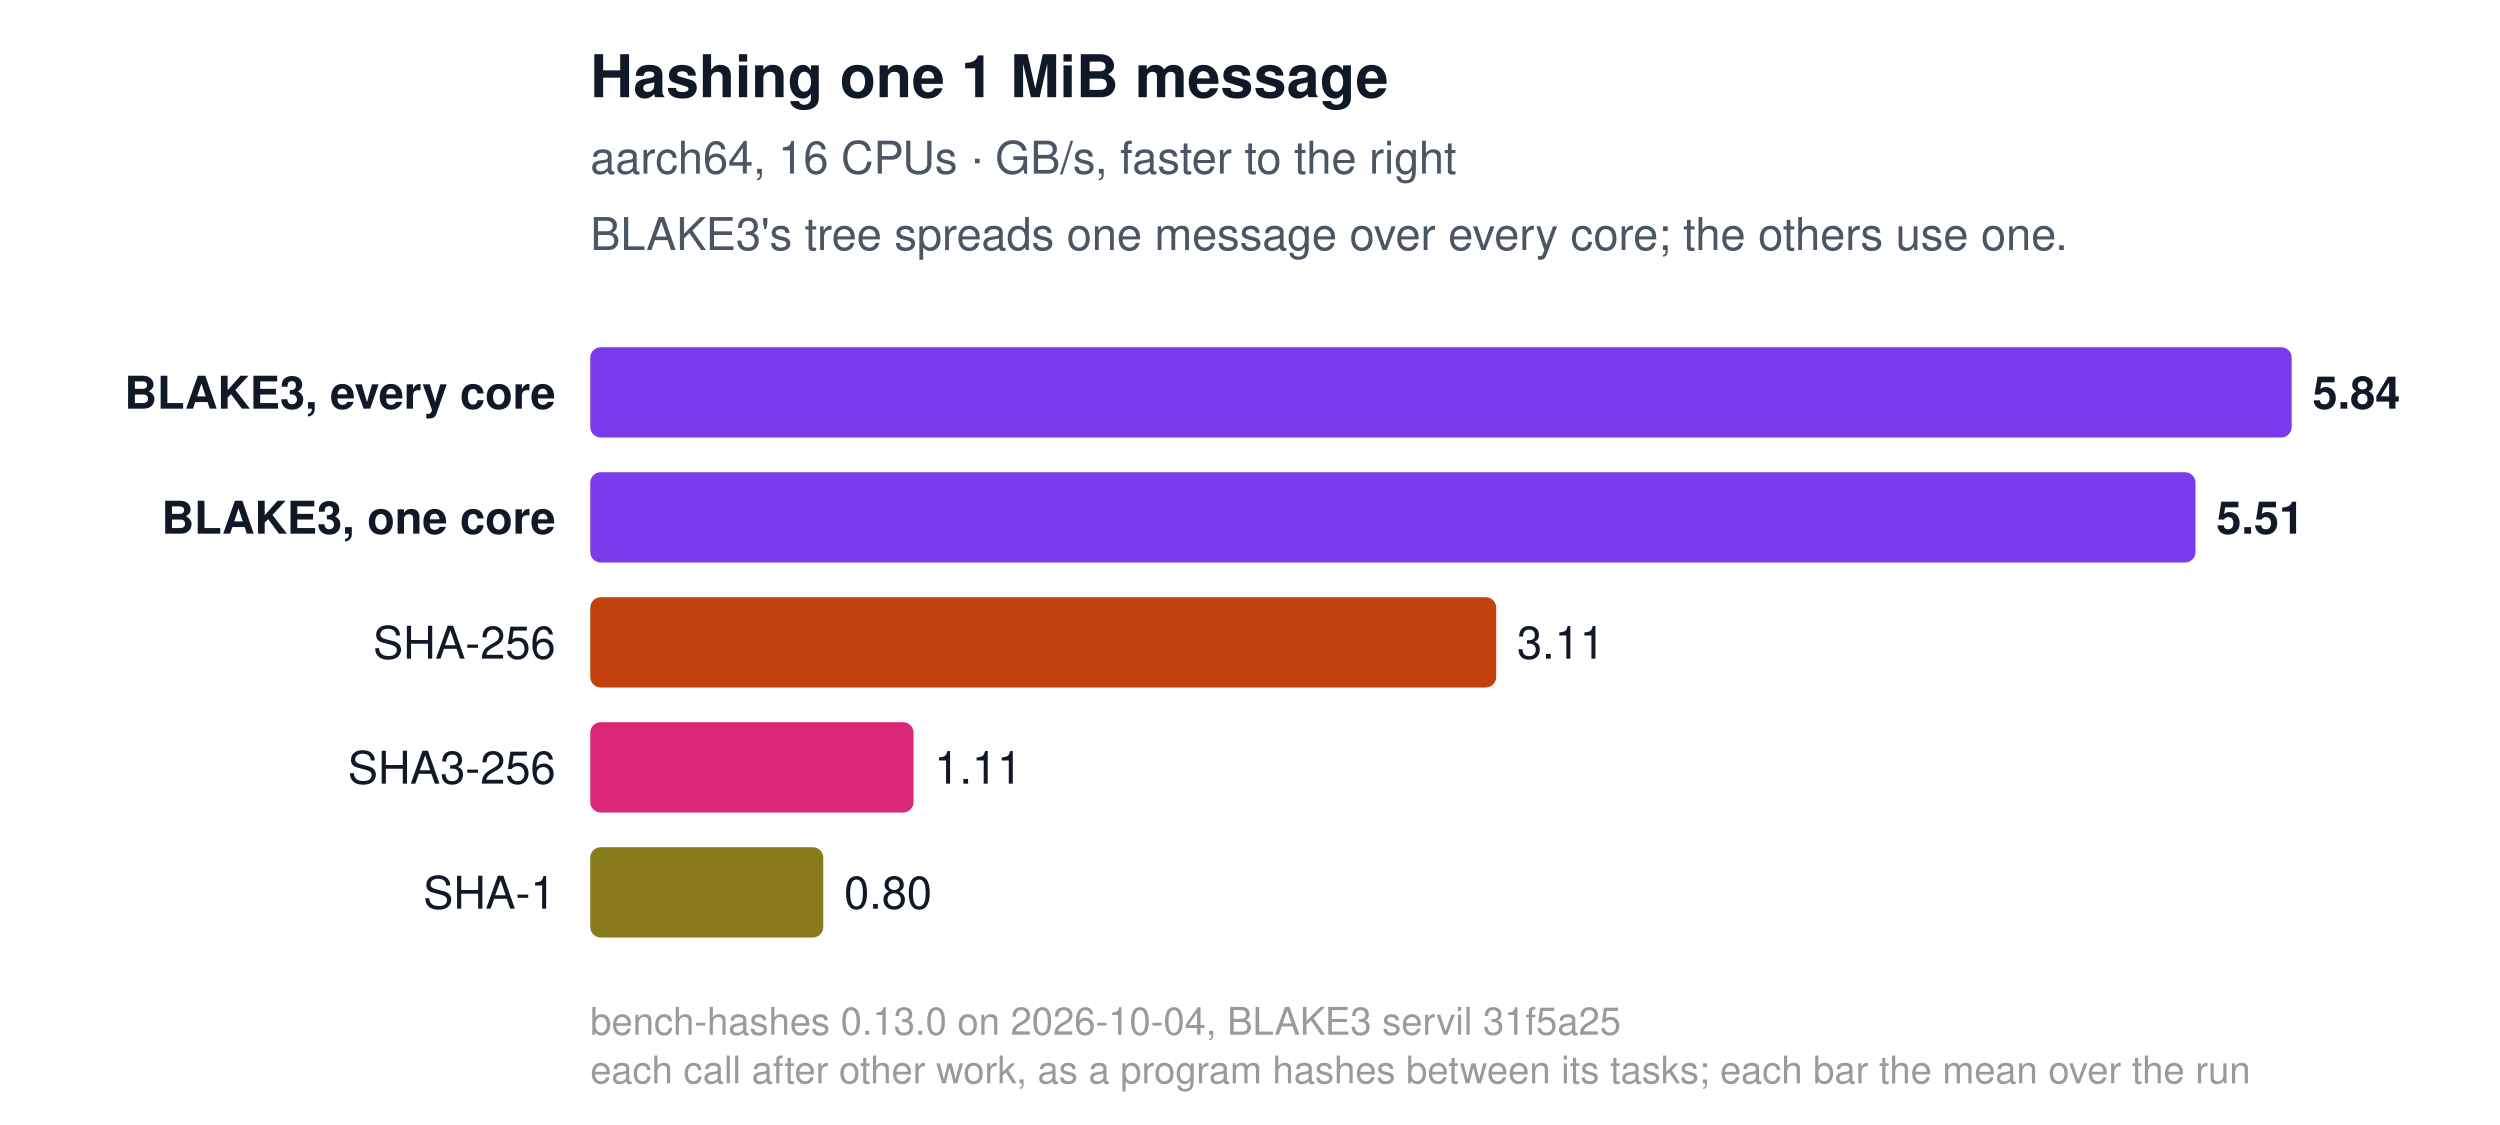
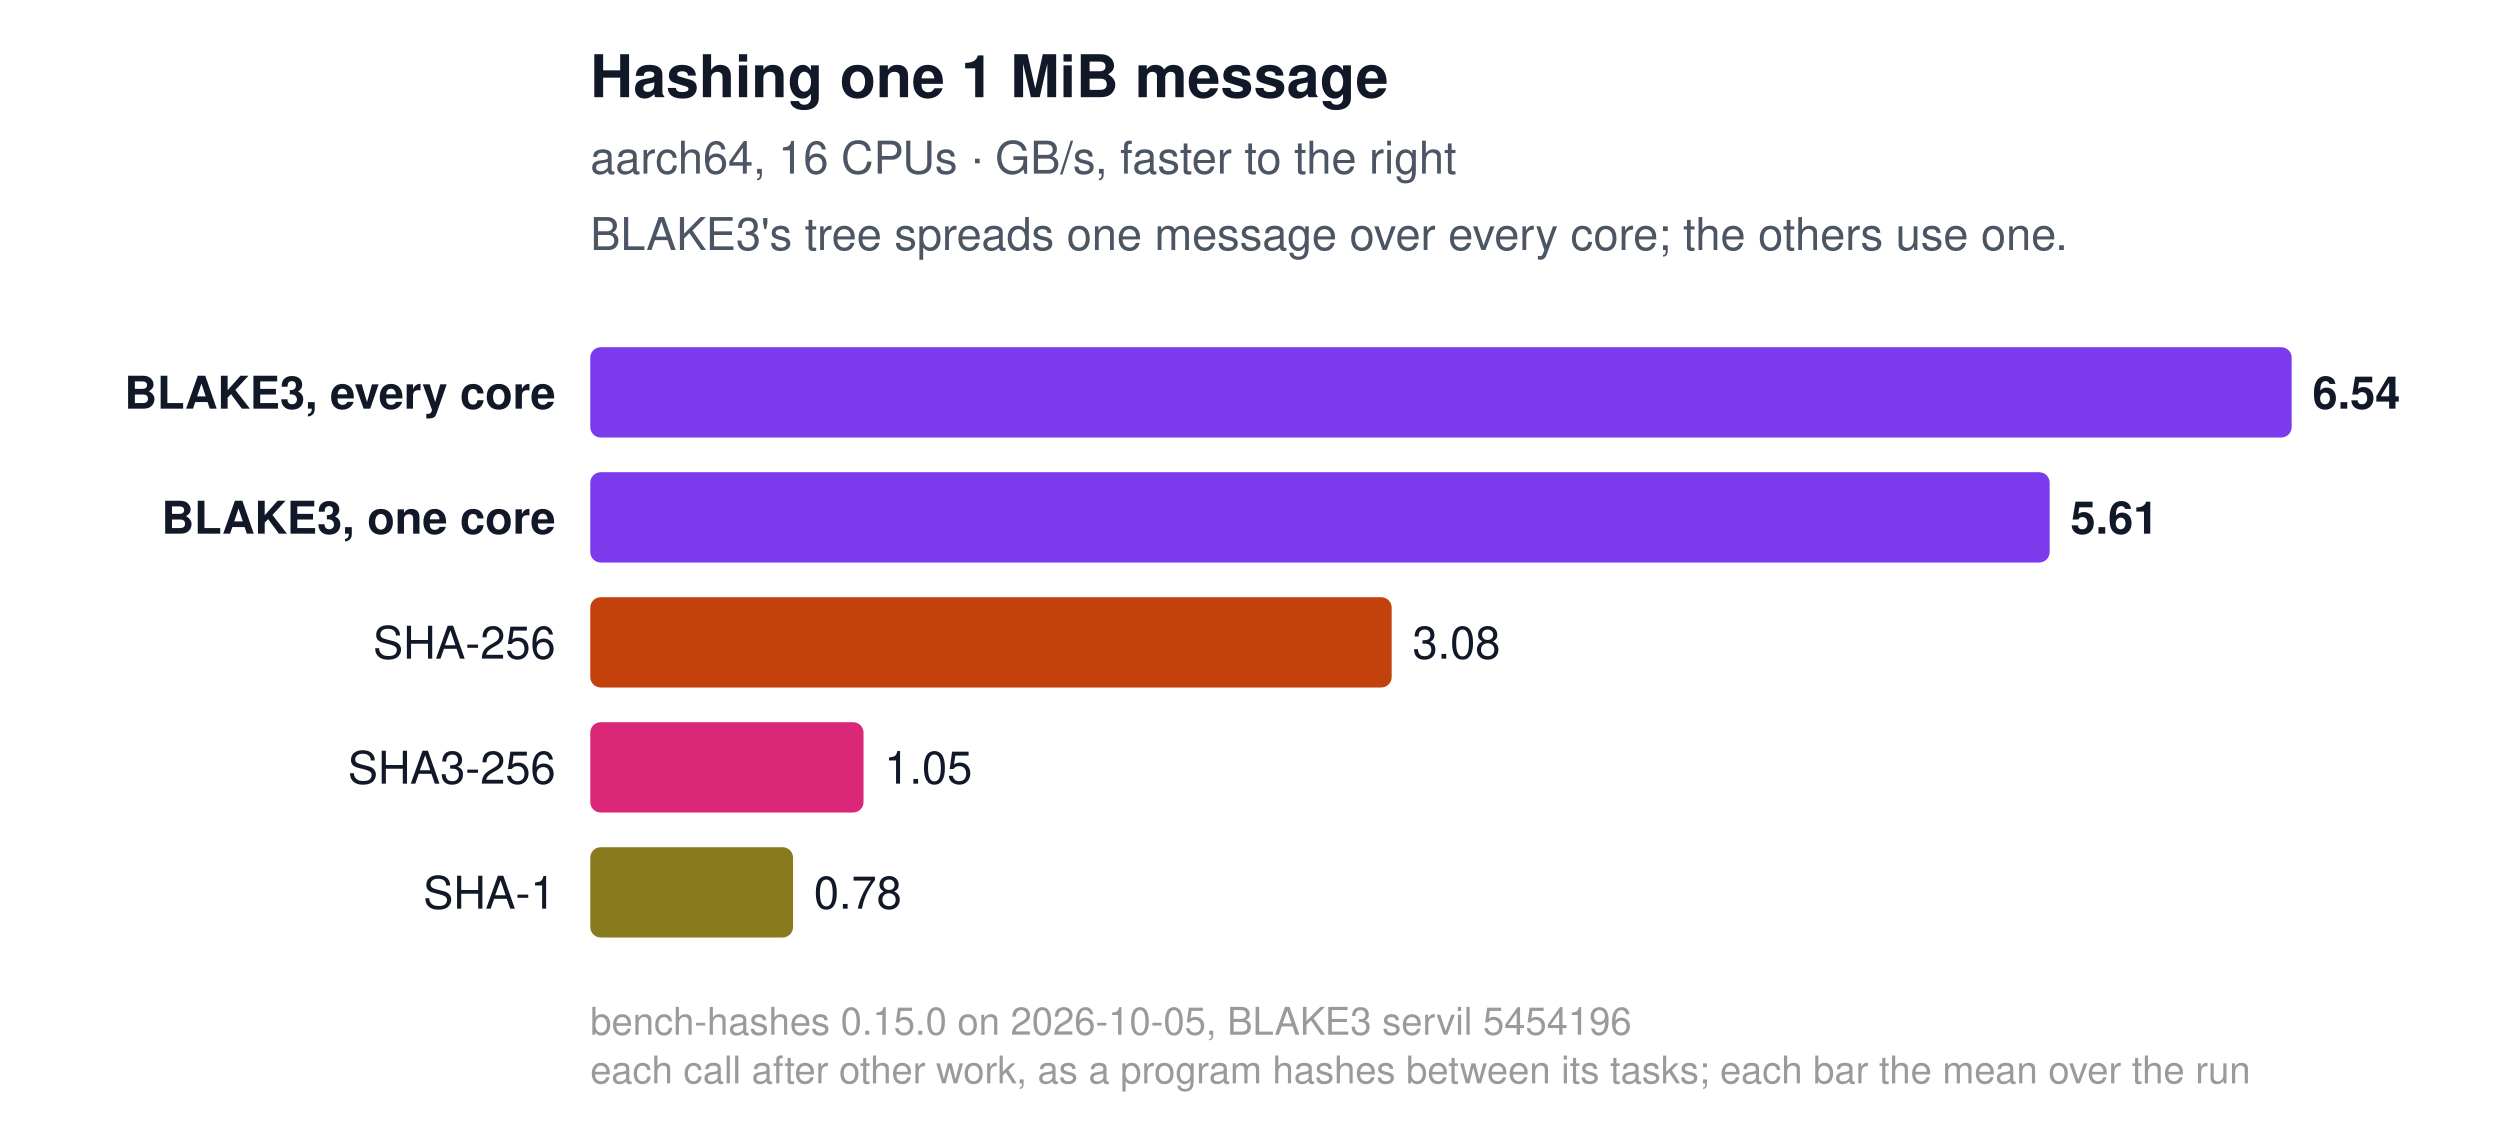
<svg xmlns="http://www.w3.org/2000/svg" width="720" height="324" viewBox="0 0 720 324" font-family="-apple-system, BlinkMacSystemFont, 'Segoe UI', Helvetica, Arial, sans-serif">
  <rect width="720" height="324" fill="#ffffff" />
  <text x="170" y="28" font-size="17" font-weight="600" fill="#111827">Hashing one 1 MiB message</text>
  <text x="170" y="50" font-size="13" fill="#4b5563">aarch64, 16 CPUs · GB/s, faster to the right</text>
  <text x="170" y="72" font-size="13" fill="#4b5563">BLAKE3's tree spreads one message over every core; the others use one.</text>
  <text x="160" y="117.7" font-size="13" fill="#111827" text-anchor="end" font-weight="600">BLAKE3, every core</text>
  <rect x="170" y="100" width="490.0" height="26" rx="3" fill="#7c3aed" />
-   <text x="666.0" y="117.7" font-size="13" fill="#111827" font-weight="600">5.84</text>
+   <text x="666.0" y="117.7" font-size="13" fill="#111827" font-weight="600">6.54</text>
  <text x="160" y="153.7" font-size="13" fill="#111827" text-anchor="end" font-weight="600">BLAKE3, one core</text>
-   <rect x="170" y="136" width="462.3" height="26" rx="3" fill="#7c3aed" />
-   <text x="638.3" y="153.7" font-size="13" fill="#111827" font-weight="600">5.51</text>
+   <rect x="170" y="136" width="420.3" height="26" rx="3" fill="#7c3aed" />
+   <text x="596.3" y="153.7" font-size="13" fill="#111827" font-weight="600">5.61</text>
  <text x="160" y="189.7" font-size="13" fill="#111827" text-anchor="end">SHA-256</text>
-   <rect x="170" y="172" width="260.9" height="26" rx="3" fill="#c2410c" />
-   <text x="436.9" y="189.7" font-size="13" fill="#111827">3.11</text>
+   <rect x="170" y="172" width="230.8" height="26" rx="3" fill="#c2410c" />
+   <text x="406.8" y="189.7" font-size="13" fill="#111827">3.08</text>
  <text x="160" y="225.7" font-size="13" fill="#111827" text-anchor="end">SHA3-256</text>
-   <rect x="170" y="208" width="93.1" height="26" rx="3" fill="#db2777" />
-   <text x="269.1" y="225.7" font-size="13" fill="#111827">1.11</text>
+   <rect x="170" y="208" width="78.7" height="26" rx="3" fill="#db2777" />
+   <text x="254.7" y="225.7" font-size="13" fill="#111827">1.05</text>
  <text x="160" y="261.7" font-size="13" fill="#111827" text-anchor="end">SHA-1</text>
-   <rect x="170" y="244" width="67.1" height="26" rx="3" fill="#8a7a1e" />
-   <text x="243.1" y="261.7" font-size="13" fill="#111827">0.80</text>
-   <text x="170" y="298.0" font-size="11" fill="#9a9a9a">bench-hashes 0.13.0 on 2026-10-04, BLAKE3 servil 31f5a25</text>
+   <rect x="170" y="244" width="58.4" height="26" rx="3" fill="#8a7a1e" />
+   <text x="234.4" y="261.7" font-size="13" fill="#111827">0.78</text>
+   <text x="170" y="298.0" font-size="11" fill="#9a9a9a">bench-hashes 0.15.0 on 2026-10-05, BLAKE3 servil 5454196</text>
  <text x="170" y="312.0" font-size="11" fill="#9a9a9a">each call after other work, as a program hashes between its tasks; each bar the mean over the run</text>
</svg>
